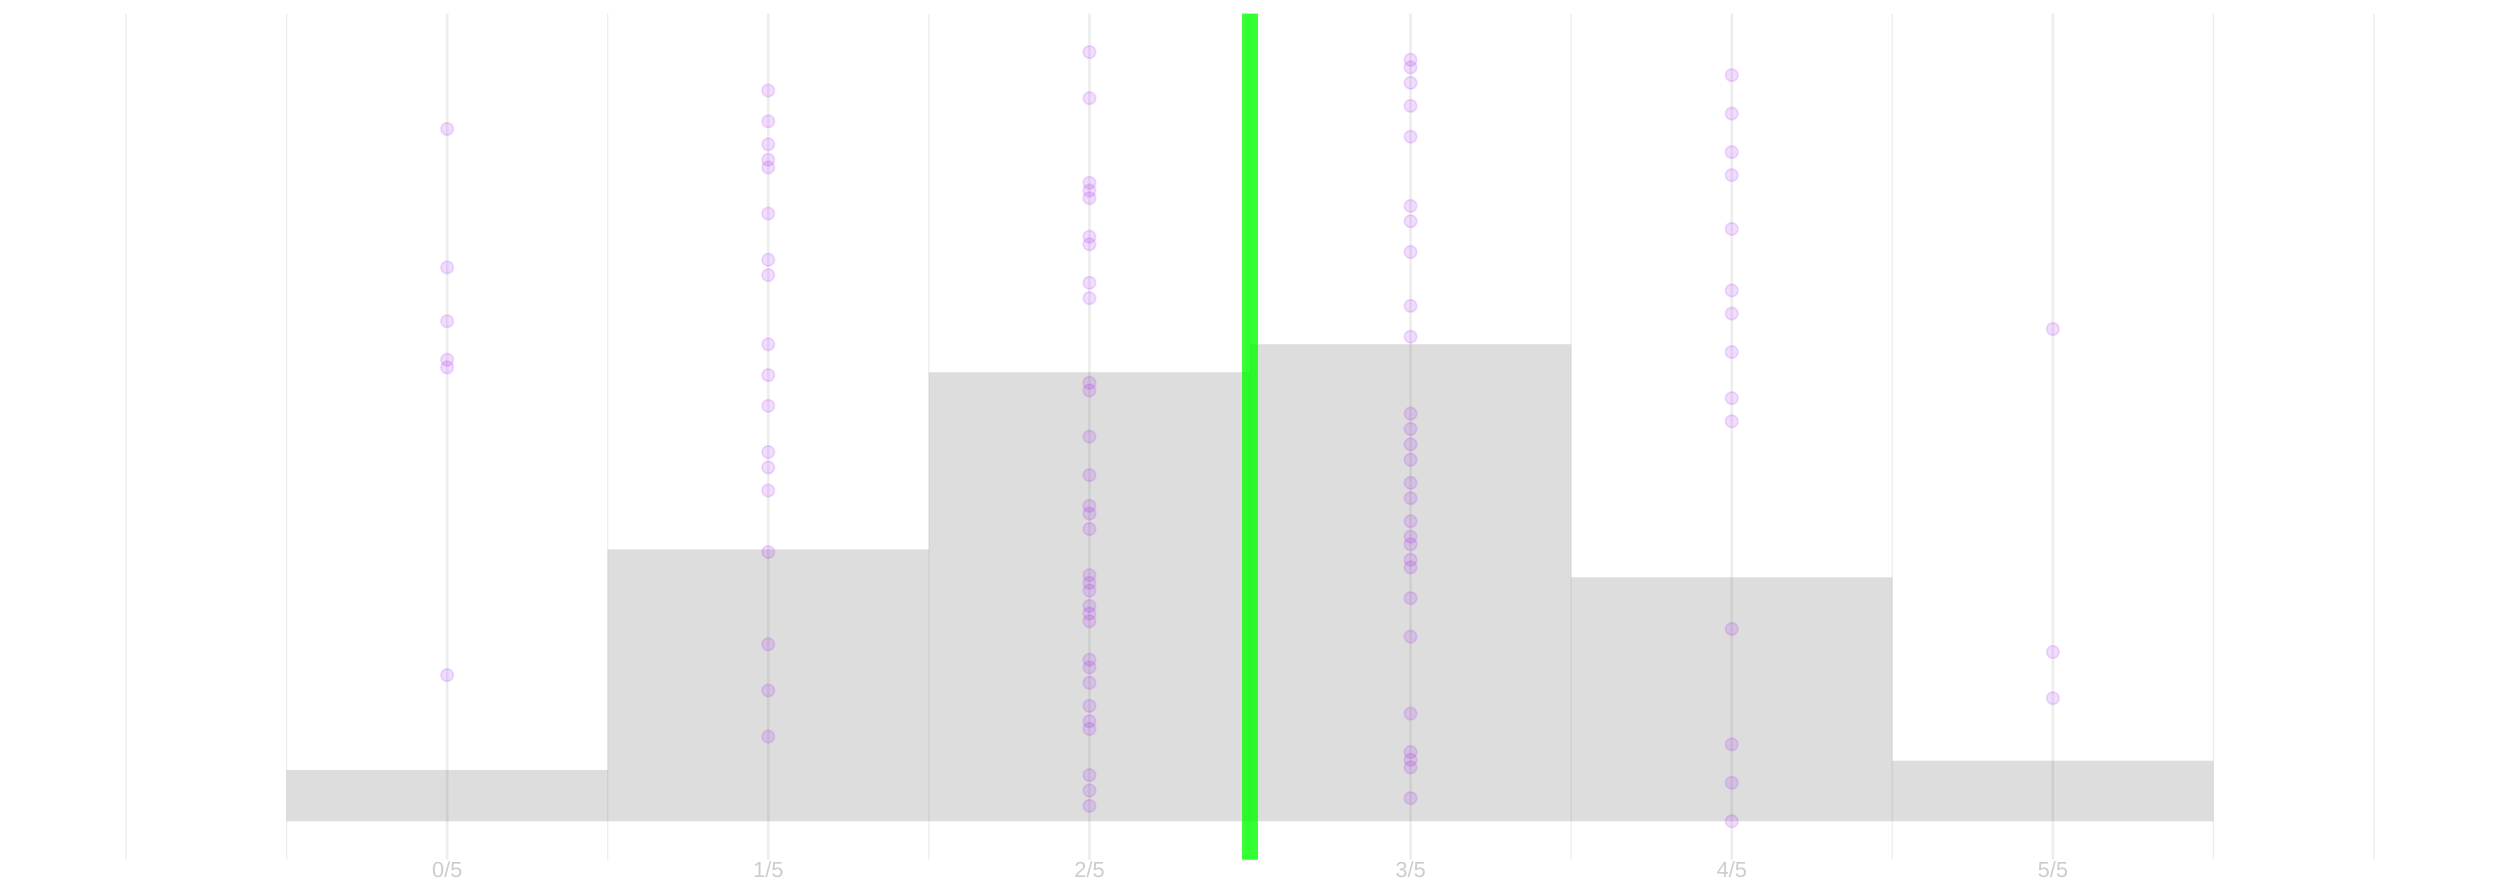
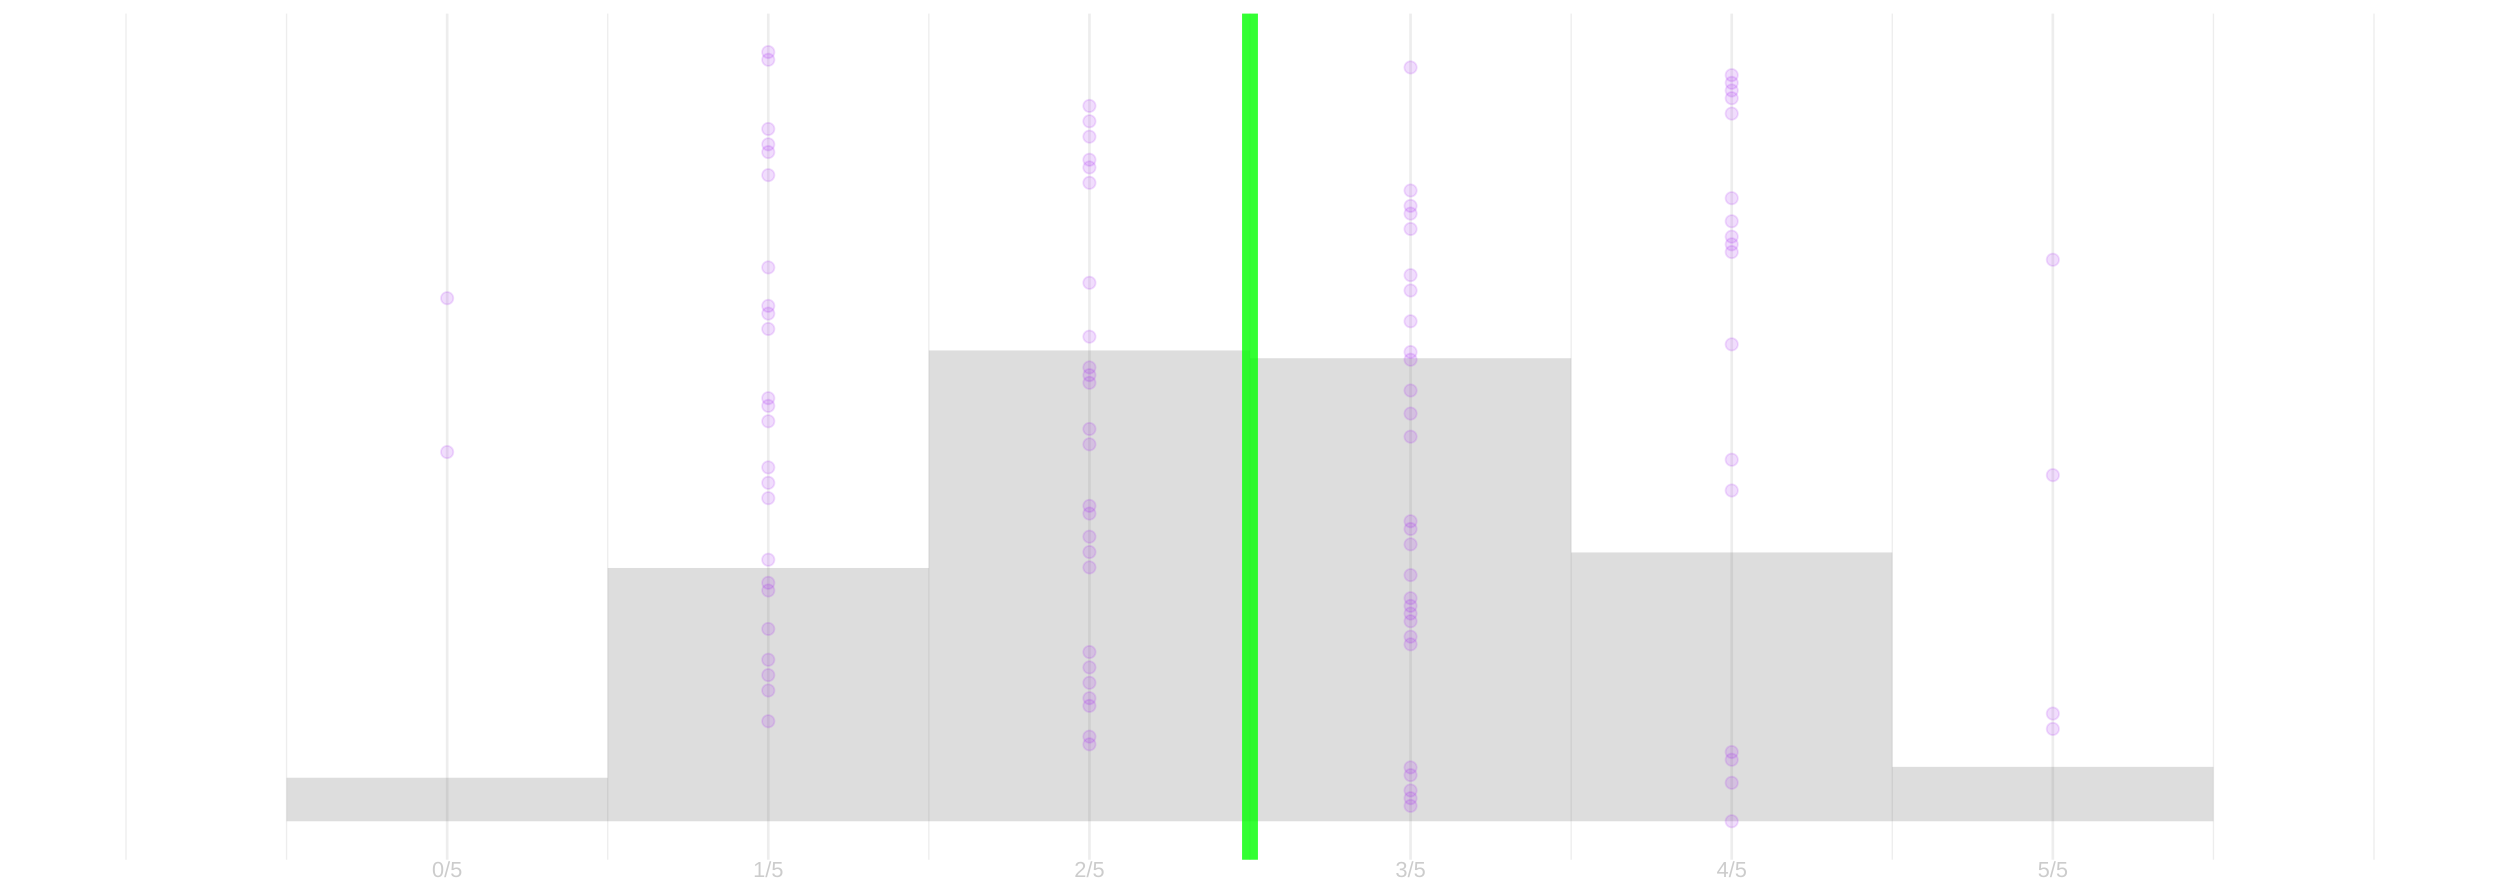
<svg xmlns="http://www.w3.org/2000/svg" width="1008.00pt" height="360.00pt" viewBox="0 0 1008.00 360.00">
  <g class="svglite">
    <defs>
      <style type="text/css">
    .svglite line, .svglite polyline, .svglite polygon, .svglite path, .svglite rect, .svglite circle {
      fill: none;
      stroke: #000000;
      stroke-linecap: round;
      stroke-linejoin: round;
      stroke-miterlimit: 10.00;
    }
    .svglite text {
      white-space: pre;
    }
    .svglite g.glyphgroup path {
      fill: inherit;
      stroke: none;
    }
  </style>
    </defs>
    <rect width="100%" height="100%" style="stroke: none; fill: none;" />
    <defs>
      <clipPath id="cpMC4wMHwxMDA4LjAwfDAuMDB8MzYwLjAw">
        <rect x="0.00" y="0.00" width="1008.00" height="360.00" />
      </clipPath>
    </defs>
    <g clip-path="url(#cpMC4wMHwxMDA4LjAwfDAuMDB8MzYwLjAw)">
      <rect x="0.00" y="0.00" width="1008.00" height="360.00" style="stroke-width: 1.07; stroke: none;" />
    </g>
    <defs>
      <clipPath id="cpNS40OHwxMDAyLjUyfDUuNDh8MzQ2LjY0">
        <rect x="5.48" y="5.48" width="997.04" height="341.16" />
      </clipPath>
    </defs>
    <g clip-path="url(#cpNS40OHwxMDAyLjUyfDUuNDh8MzQ2LjY0)">
      <rect x="5.48" y="5.48" width="997.04" height="341.16" style="stroke-width: 1.07; stroke: none;" />
      <polyline points="50.80,346.64 50.80,5.48 " style="stroke-width: 0.53; stroke: #000000; stroke-opacity: 0.071; stroke-linecap: butt;" />
      <polyline points="115.54,346.64 115.54,5.48 " style="stroke-width: 0.53; stroke: #000000; stroke-opacity: 0.071; stroke-linecap: butt;" />
      <polyline points="245.03,346.64 245.03,5.48 " style="stroke-width: 0.53; stroke: #000000; stroke-opacity: 0.071; stroke-linecap: butt;" />
      <polyline points="374.51,346.64 374.51,5.48 " style="stroke-width: 0.53; stroke: #000000; stroke-opacity: 0.071; stroke-linecap: butt;" />
      <polyline points="504.00,346.64 504.00,5.48 " style="stroke-width: 0.53; stroke: #000000; stroke-opacity: 0.071; stroke-linecap: butt;" />
      <polyline points="633.49,346.64 633.49,5.48 " style="stroke-width: 0.53; stroke: #000000; stroke-opacity: 0.071; stroke-linecap: butt;" />
      <polyline points="762.97,346.64 762.97,5.48 " style="stroke-width: 0.53; stroke: #000000; stroke-opacity: 0.071; stroke-linecap: butt;" />
      <polyline points="892.46,346.64 892.46,5.48 " style="stroke-width: 0.53; stroke: #000000; stroke-opacity: 0.071; stroke-linecap: butt;" />
      <polyline points="957.20,346.64 957.20,5.48 " style="stroke-width: 0.53; stroke: #000000; stroke-opacity: 0.071; stroke-linecap: butt;" />
      <polyline points="180.29,346.64 180.29,5.48 " style="stroke-width: 1.07; stroke: #000000; stroke-opacity: 0.071; stroke-linecap: butt;" />
      <polyline points="309.77,346.64 309.77,5.48 " style="stroke-width: 1.07; stroke: #000000; stroke-opacity: 0.071; stroke-linecap: butt;" />
      <polyline points="439.26,346.64 439.26,5.48 " style="stroke-width: 1.07; stroke: #000000; stroke-opacity: 0.071; stroke-linecap: butt;" />
      <polyline points="568.74,346.64 568.74,5.48 " style="stroke-width: 1.07; stroke: #000000; stroke-opacity: 0.071; stroke-linecap: butt;" />
      <polyline points="698.23,346.64 698.23,5.48 " style="stroke-width: 1.07; stroke: #000000; stroke-opacity: 0.071; stroke-linecap: butt;" />
      <polyline points="827.71,346.64 827.71,5.48 " style="stroke-width: 1.07; stroke: #000000; stroke-opacity: 0.071; stroke-linecap: butt;" />
-       <rect x="115.54" y="310.46" width="129.49" height="20.67" style="stroke-width: 1.07; stroke: none; stroke-linecap: butt; stroke-linejoin: miter; fill: #595959; fill-opacity: 0.20;" />
-       <rect x="245.03" y="221.49" width="129.49" height="109.64" style="stroke-width: 1.07; stroke: none; stroke-linecap: butt; stroke-linejoin: miter; fill: #595959; fill-opacity: 0.20;" />
-       <rect x="374.51" y="150.07" width="129.49" height="181.06" style="stroke-width: 1.07; stroke: none; stroke-linecap: butt; stroke-linejoin: miter; fill: #595959; fill-opacity: 0.20;" />
-       <rect x="504.00" y="138.80" width="129.49" height="192.33" style="stroke-width: 1.07; stroke: none; stroke-linecap: butt; stroke-linejoin: miter; fill: #595959; fill-opacity: 0.20;" />
-       <rect x="633.49" y="232.77" width="129.49" height="98.36" style="stroke-width: 1.07; stroke: none; stroke-linecap: butt; stroke-linejoin: miter; fill: #595959; fill-opacity: 0.20;" />
-       <rect x="762.97" y="306.70" width="129.49" height="24.43" style="stroke-width: 1.07; stroke: none; stroke-linecap: butt; stroke-linejoin: miter; fill: #595959; fill-opacity: 0.20;" />
+       <rect x="115.54" y="313.59" width="129.49" height="17.54" style="stroke-width: 1.07; stroke: none; stroke-linecap: butt; stroke-linejoin: miter; fill: #595959; fill-opacity: 0.20;" />
+       <rect x="245.03" y="229.01" width="129.49" height="102.12" style="stroke-width: 1.07; stroke: none; stroke-linecap: butt; stroke-linejoin: miter; fill: #595959; fill-opacity: 0.20;" />
+       <rect x="374.51" y="141.30" width="129.49" height="189.83" style="stroke-width: 1.07; stroke: none; stroke-linecap: butt; stroke-linejoin: miter; fill: #595959; fill-opacity: 0.20;" />
+       <rect x="504.00" y="144.44" width="129.49" height="186.69" style="stroke-width: 1.07; stroke: none; stroke-linecap: butt; stroke-linejoin: miter; fill: #595959; fill-opacity: 0.20;" />
+       <rect x="633.49" y="222.75" width="129.49" height="108.38" style="stroke-width: 1.07; stroke: none; stroke-linecap: butt; stroke-linejoin: miter; fill: #595959; fill-opacity: 0.20;" />
+       <rect x="762.97" y="309.20" width="129.49" height="21.93" style="stroke-width: 1.07; stroke: none; stroke-linecap: butt; stroke-linejoin: miter; fill: #595959; fill-opacity: 0.20;" />
      <line x1="504.00" y1="346.64" x2="504.00" y2="5.48" style="stroke-width: 6.40; stroke: #00FF00; stroke-opacity: 0.80; stroke-linecap: butt;" />
      <circle cx="698.23" cy="331.13" r="2.49" style="stroke-width: 0.71; stroke: #A020F0; stroke-opacity: 0.15; fill: #A020F0; fill-opacity: 0.15;" />
-       <circle cx="439.26" cy="120.23" r="2.49" style="stroke-width: 0.71; stroke: #A020F0; stroke-opacity: 0.15; fill: #A020F0; fill-opacity: 0.15;" />
+       <circle cx="180.29" cy="120.23" r="2.49" style="stroke-width: 0.71; stroke: #A020F0; stroke-opacity: 0.15; fill: #A020F0; fill-opacity: 0.15;" />
      <circle cx="568.74" cy="210.17" r="2.49" style="stroke-width: 0.71; stroke: #A020F0; stroke-opacity: 0.15; fill: #A020F0; fill-opacity: 0.15;" />
-       <circle cx="568.74" cy="225.68" r="2.49" style="stroke-width: 0.71; stroke: #A020F0; stroke-opacity: 0.15; fill: #A020F0; fill-opacity: 0.15;" />
-       <circle cx="698.23" cy="61.31" r="2.49" style="stroke-width: 0.71; stroke: #A020F0; stroke-opacity: 0.15; fill: #A020F0; fill-opacity: 0.15;" />
-       <circle cx="309.77" cy="197.77" r="2.49" style="stroke-width: 0.71; stroke: #A020F0; stroke-opacity: 0.15; fill: #A020F0; fill-opacity: 0.15;" />
-       <circle cx="568.74" cy="287.71" r="2.49" style="stroke-width: 0.71; stroke: #A020F0; stroke-opacity: 0.15; fill: #A020F0; fill-opacity: 0.15;" />
-       <circle cx="439.26" cy="76.81" r="2.49" style="stroke-width: 0.71; stroke: #A020F0; stroke-opacity: 0.15; fill: #A020F0; fill-opacity: 0.15;" />
-       <circle cx="180.29" cy="148.15" r="2.49" style="stroke-width: 0.71; stroke: #A020F0; stroke-opacity: 0.15; fill: #A020F0; fill-opacity: 0.15;" />
-       <circle cx="568.74" cy="172.96" r="2.49" style="stroke-width: 0.71; stroke: #A020F0; stroke-opacity: 0.15; fill: #A020F0; fill-opacity: 0.15;" />
-       <circle cx="309.77" cy="67.51" r="2.49" style="stroke-width: 0.71; stroke: #A020F0; stroke-opacity: 0.15; fill: #A020F0; fill-opacity: 0.15;" />
-       <circle cx="439.26" cy="266.00" r="2.49" style="stroke-width: 0.71; stroke: #A020F0; stroke-opacity: 0.15; fill: #A020F0; fill-opacity: 0.15;" />
+       <circle cx="309.77" cy="225.68" r="2.49" style="stroke-width: 0.71; stroke: #A020F0; stroke-opacity: 0.15; fill: #A020F0; fill-opacity: 0.15;" />
+       <circle cx="309.77" cy="61.31" r="2.49" style="stroke-width: 0.71; stroke: #A020F0; stroke-opacity: 0.15; fill: #A020F0; fill-opacity: 0.15;" />
+       <circle cx="698.23" cy="197.77" r="2.49" style="stroke-width: 0.71; stroke: #A020F0; stroke-opacity: 0.15; fill: #A020F0; fill-opacity: 0.15;" />
+       <circle cx="827.71" cy="287.71" r="2.49" style="stroke-width: 0.71; stroke: #A020F0; stroke-opacity: 0.15; fill: #A020F0; fill-opacity: 0.15;" />
+       <circle cx="568.74" cy="76.81" r="2.49" style="stroke-width: 0.71; stroke: #A020F0; stroke-opacity: 0.15; fill: #A020F0; fill-opacity: 0.15;" />
+       <circle cx="439.26" cy="148.15" r="2.49" style="stroke-width: 0.71; stroke: #A020F0; stroke-opacity: 0.15; fill: #A020F0; fill-opacity: 0.15;" />
+       <circle cx="439.26" cy="172.96" r="2.49" style="stroke-width: 0.71; stroke: #A020F0; stroke-opacity: 0.15; fill: #A020F0; fill-opacity: 0.15;" />
+       <circle cx="439.26" cy="67.51" r="2.49" style="stroke-width: 0.71; stroke: #A020F0; stroke-opacity: 0.15; fill: #A020F0; fill-opacity: 0.15;" />
+       <circle cx="309.77" cy="266.00" r="2.49" style="stroke-width: 0.71; stroke: #A020F0; stroke-opacity: 0.15; fill: #A020F0; fill-opacity: 0.15;" />
      <circle cx="309.77" cy="163.65" r="2.49" style="stroke-width: 0.71; stroke: #A020F0; stroke-opacity: 0.15; fill: #A020F0; fill-opacity: 0.15;" />
-       <circle cx="568.74" cy="101.62" r="2.49" style="stroke-width: 0.71; stroke: #A020F0; stroke-opacity: 0.15; fill: #A020F0; fill-opacity: 0.15;" />
+       <circle cx="698.23" cy="101.62" r="2.49" style="stroke-width: 0.71; stroke: #A020F0; stroke-opacity: 0.15; fill: #A020F0; fill-opacity: 0.15;" />
      <circle cx="568.74" cy="309.42" r="2.49" style="stroke-width: 0.71; stroke: #A020F0; stroke-opacity: 0.15; fill: #A020F0; fill-opacity: 0.15;" />
-       <circle cx="309.77" cy="104.73" r="2.49" style="stroke-width: 0.71; stroke: #A020F0; stroke-opacity: 0.15; fill: #A020F0; fill-opacity: 0.15;" />
-       <circle cx="309.77" cy="86.12" r="2.49" style="stroke-width: 0.71; stroke: #A020F0; stroke-opacity: 0.15; fill: #A020F0; fill-opacity: 0.15;" />
-       <circle cx="568.74" cy="216.38" r="2.49" style="stroke-width: 0.71; stroke: #A020F0; stroke-opacity: 0.15; fill: #A020F0; fill-opacity: 0.15;" />
+       <circle cx="827.71" cy="104.73" r="2.49" style="stroke-width: 0.71; stroke: #A020F0; stroke-opacity: 0.15; fill: #A020F0; fill-opacity: 0.15;" />
+       <circle cx="568.74" cy="86.12" r="2.49" style="stroke-width: 0.71; stroke: #A020F0; stroke-opacity: 0.15; fill: #A020F0; fill-opacity: 0.15;" />
+       <circle cx="439.26" cy="216.38" r="2.49" style="stroke-width: 0.71; stroke: #A020F0; stroke-opacity: 0.15; fill: #A020F0; fill-opacity: 0.15;" />
      <circle cx="439.26" cy="73.71" r="2.49" style="stroke-width: 0.71; stroke: #A020F0; stroke-opacity: 0.15; fill: #A020F0; fill-opacity: 0.15;" />
      <circle cx="698.23" cy="30.29" r="2.49" style="stroke-width: 0.71; stroke: #A020F0; stroke-opacity: 0.15; fill: #A020F0; fill-opacity: 0.15;" />
-       <circle cx="568.74" cy="194.67" r="2.49" style="stroke-width: 0.71; stroke: #A020F0; stroke-opacity: 0.15; fill: #A020F0; fill-opacity: 0.15;" />
-       <circle cx="698.23" cy="70.61" r="2.49" style="stroke-width: 0.71; stroke: #A020F0; stroke-opacity: 0.15; fill: #A020F0; fill-opacity: 0.15;" />
-       <circle cx="568.74" cy="228.78" r="2.49" style="stroke-width: 0.71; stroke: #A020F0; stroke-opacity: 0.15; fill: #A020F0; fill-opacity: 0.15;" />
-       <circle cx="309.77" cy="222.58" r="2.49" style="stroke-width: 0.71; stroke: #A020F0; stroke-opacity: 0.15; fill: #A020F0; fill-opacity: 0.15;" />
+       <circle cx="309.77" cy="194.67" r="2.49" style="stroke-width: 0.71; stroke: #A020F0; stroke-opacity: 0.15; fill: #A020F0; fill-opacity: 0.15;" />
+       <circle cx="309.77" cy="70.61" r="2.49" style="stroke-width: 0.71; stroke: #A020F0; stroke-opacity: 0.15; fill: #A020F0; fill-opacity: 0.15;" />
+       <circle cx="439.26" cy="228.78" r="2.49" style="stroke-width: 0.71; stroke: #A020F0; stroke-opacity: 0.15; fill: #A020F0; fill-opacity: 0.15;" />
+       <circle cx="439.26" cy="222.58" r="2.49" style="stroke-width: 0.71; stroke: #A020F0; stroke-opacity: 0.15; fill: #A020F0; fill-opacity: 0.15;" />
      <circle cx="439.26" cy="114.03" r="2.49" style="stroke-width: 0.71; stroke: #A020F0; stroke-opacity: 0.15; fill: #A020F0; fill-opacity: 0.15;" />
-       <circle cx="568.74" cy="33.39" r="2.49" style="stroke-width: 0.71; stroke: #A020F0; stroke-opacity: 0.15; fill: #A020F0; fill-opacity: 0.15;" />
-       <circle cx="568.74" cy="200.87" r="2.49" style="stroke-width: 0.71; stroke: #A020F0; stroke-opacity: 0.15; fill: #A020F0; fill-opacity: 0.15;" />
-       <circle cx="439.26" cy="213.28" r="2.49" style="stroke-width: 0.71; stroke: #A020F0; stroke-opacity: 0.15; fill: #A020F0; fill-opacity: 0.15;" />
+       <circle cx="698.23" cy="33.39" r="2.49" style="stroke-width: 0.71; stroke: #A020F0; stroke-opacity: 0.15; fill: #A020F0; fill-opacity: 0.15;" />
+       <circle cx="309.77" cy="200.87" r="2.49" style="stroke-width: 0.71; stroke: #A020F0; stroke-opacity: 0.15; fill: #A020F0; fill-opacity: 0.15;" />
+       <circle cx="568.74" cy="213.28" r="2.49" style="stroke-width: 0.71; stroke: #A020F0; stroke-opacity: 0.15; fill: #A020F0; fill-opacity: 0.15;" />
      <circle cx="439.26" cy="269.10" r="2.49" style="stroke-width: 0.71; stroke: #A020F0; stroke-opacity: 0.15; fill: #A020F0; fill-opacity: 0.15;" />
-       <circle cx="439.26" cy="244.29" r="2.49" style="stroke-width: 0.71; stroke: #A020F0; stroke-opacity: 0.15; fill: #A020F0; fill-opacity: 0.15;" />
-       <circle cx="180.29" cy="107.83" r="2.49" style="stroke-width: 0.71; stroke: #A020F0; stroke-opacity: 0.15; fill: #A020F0; fill-opacity: 0.15;" />
+       <circle cx="568.74" cy="244.29" r="2.49" style="stroke-width: 0.71; stroke: #A020F0; stroke-opacity: 0.15; fill: #A020F0; fill-opacity: 0.15;" />
+       <circle cx="309.77" cy="107.83" r="2.49" style="stroke-width: 0.71; stroke: #A020F0; stroke-opacity: 0.15; fill: #A020F0; fill-opacity: 0.15;" />
      <circle cx="568.74" cy="83.02" r="2.49" style="stroke-width: 0.71; stroke: #A020F0; stroke-opacity: 0.15; fill: #A020F0; fill-opacity: 0.15;" />
      <circle cx="439.26" cy="207.07" r="2.49" style="stroke-width: 0.71; stroke: #A020F0; stroke-opacity: 0.15; fill: #A020F0; fill-opacity: 0.15;" />
-       <circle cx="698.23" cy="117.13" r="2.49" style="stroke-width: 0.71; stroke: #A020F0; stroke-opacity: 0.15; fill: #A020F0; fill-opacity: 0.15;" />
-       <circle cx="698.23" cy="253.59" r="2.49" style="stroke-width: 0.71; stroke: #A020F0; stroke-opacity: 0.15; fill: #A020F0; fill-opacity: 0.15;" />
-       <circle cx="568.74" cy="24.09" r="2.49" style="stroke-width: 0.71; stroke: #A020F0; stroke-opacity: 0.15; fill: #A020F0; fill-opacity: 0.15;" />
-       <circle cx="309.77" cy="48.90" r="2.49" style="stroke-width: 0.71; stroke: #A020F0; stroke-opacity: 0.15; fill: #A020F0; fill-opacity: 0.15;" />
-       <circle cx="439.26" cy="98.52" r="2.49" style="stroke-width: 0.71; stroke: #A020F0; stroke-opacity: 0.15; fill: #A020F0; fill-opacity: 0.15;" />
-       <circle cx="439.26" cy="312.52" r="2.49" style="stroke-width: 0.71; stroke: #A020F0; stroke-opacity: 0.15; fill: #A020F0; fill-opacity: 0.15;" />
+       <circle cx="568.74" cy="117.13" r="2.49" style="stroke-width: 0.71; stroke: #A020F0; stroke-opacity: 0.15; fill: #A020F0; fill-opacity: 0.15;" />
+       <circle cx="309.77" cy="253.59" r="2.49" style="stroke-width: 0.71; stroke: #A020F0; stroke-opacity: 0.15; fill: #A020F0; fill-opacity: 0.15;" />
+       <circle cx="309.77" cy="24.09" r="2.49" style="stroke-width: 0.71; stroke: #A020F0; stroke-opacity: 0.15; fill: #A020F0; fill-opacity: 0.15;" />
+       <circle cx="439.26" cy="48.90" r="2.49" style="stroke-width: 0.71; stroke: #A020F0; stroke-opacity: 0.15; fill: #A020F0; fill-opacity: 0.15;" />
+       <circle cx="698.23" cy="98.52" r="2.49" style="stroke-width: 0.71; stroke: #A020F0; stroke-opacity: 0.15; fill: #A020F0; fill-opacity: 0.15;" />
+       <circle cx="568.74" cy="312.52" r="2.49" style="stroke-width: 0.71; stroke: #A020F0; stroke-opacity: 0.15; fill: #A020F0; fill-opacity: 0.15;" />
      <circle cx="568.74" cy="256.70" r="2.49" style="stroke-width: 0.71; stroke: #A020F0; stroke-opacity: 0.15; fill: #A020F0; fill-opacity: 0.15;" />
-       <circle cx="439.26" cy="231.88" r="2.49" style="stroke-width: 0.71; stroke: #A020F0; stroke-opacity: 0.15; fill: #A020F0; fill-opacity: 0.15;" />
-       <circle cx="439.26" cy="39.60" r="2.49" style="stroke-width: 0.71; stroke: #A020F0; stroke-opacity: 0.15; fill: #A020F0; fill-opacity: 0.15;" />
-       <circle cx="439.26" cy="324.93" r="2.49" style="stroke-width: 0.71; stroke: #A020F0; stroke-opacity: 0.15; fill: #A020F0; fill-opacity: 0.15;" />
-       <circle cx="439.26" cy="191.57" r="2.49" style="stroke-width: 0.71; stroke: #A020F0; stroke-opacity: 0.15; fill: #A020F0; fill-opacity: 0.15;" />
+       <circle cx="568.74" cy="231.88" r="2.49" style="stroke-width: 0.71; stroke: #A020F0; stroke-opacity: 0.15; fill: #A020F0; fill-opacity: 0.15;" />
+       <circle cx="698.23" cy="39.60" r="2.49" style="stroke-width: 0.71; stroke: #A020F0; stroke-opacity: 0.15; fill: #A020F0; fill-opacity: 0.15;" />
+       <circle cx="568.74" cy="324.93" r="2.49" style="stroke-width: 0.71; stroke: #A020F0; stroke-opacity: 0.15; fill: #A020F0; fill-opacity: 0.15;" />
+       <circle cx="827.71" cy="191.57" r="2.49" style="stroke-width: 0.71; stroke: #A020F0; stroke-opacity: 0.15; fill: #A020F0; fill-opacity: 0.15;" />
      <circle cx="439.26" cy="275.30" r="2.49" style="stroke-width: 0.71; stroke: #A020F0; stroke-opacity: 0.15; fill: #A020F0; fill-opacity: 0.15;" />
-       <circle cx="827.71" cy="262.90" r="2.49" style="stroke-width: 0.71; stroke: #A020F0; stroke-opacity: 0.15; fill: #A020F0; fill-opacity: 0.15;" />
+       <circle cx="439.26" cy="262.90" r="2.49" style="stroke-width: 0.71; stroke: #A020F0; stroke-opacity: 0.15; fill: #A020F0; fill-opacity: 0.15;" />
      <circle cx="698.23" cy="45.80" r="2.49" style="stroke-width: 0.71; stroke: #A020F0; stroke-opacity: 0.15; fill: #A020F0; fill-opacity: 0.15;" />
-       <circle cx="180.29" cy="52.00" r="2.49" style="stroke-width: 0.71; stroke: #A020F0; stroke-opacity: 0.15; fill: #A020F0; fill-opacity: 0.15;" />
+       <circle cx="309.77" cy="52.00" r="2.49" style="stroke-width: 0.71; stroke: #A020F0; stroke-opacity: 0.15; fill: #A020F0; fill-opacity: 0.15;" />
      <circle cx="568.74" cy="27.19" r="2.49" style="stroke-width: 0.71; stroke: #A020F0; stroke-opacity: 0.15; fill: #A020F0; fill-opacity: 0.15;" />
-       <circle cx="827.71" cy="132.64" r="2.49" style="stroke-width: 0.71; stroke: #A020F0; stroke-opacity: 0.15; fill: #A020F0; fill-opacity: 0.15;" />
-       <circle cx="439.26" cy="20.99" r="2.49" style="stroke-width: 0.71; stroke: #A020F0; stroke-opacity: 0.15; fill: #A020F0; fill-opacity: 0.15;" />
-       <circle cx="309.77" cy="138.84" r="2.49" style="stroke-width: 0.71; stroke: #A020F0; stroke-opacity: 0.15; fill: #A020F0; fill-opacity: 0.15;" />
-       <circle cx="309.77" cy="259.80" r="2.49" style="stroke-width: 0.71; stroke: #A020F0; stroke-opacity: 0.15; fill: #A020F0; fill-opacity: 0.15;" />
-       <circle cx="568.74" cy="123.33" r="2.49" style="stroke-width: 0.71; stroke: #A020F0; stroke-opacity: 0.15; fill: #A020F0; fill-opacity: 0.15;" />
-       <circle cx="568.74" cy="179.16" r="2.49" style="stroke-width: 0.71; stroke: #A020F0; stroke-opacity: 0.15; fill: #A020F0; fill-opacity: 0.15;" />
-       <circle cx="439.26" cy="176.06" r="2.49" style="stroke-width: 0.71; stroke: #A020F0; stroke-opacity: 0.15; fill: #A020F0; fill-opacity: 0.15;" />
-       <circle cx="180.29" cy="129.54" r="2.49" style="stroke-width: 0.71; stroke: #A020F0; stroke-opacity: 0.15; fill: #A020F0; fill-opacity: 0.15;" />
-       <circle cx="309.77" cy="297.01" r="2.49" style="stroke-width: 0.71; stroke: #A020F0; stroke-opacity: 0.15; fill: #A020F0; fill-opacity: 0.15;" />
+       <circle cx="309.77" cy="132.64" r="2.49" style="stroke-width: 0.71; stroke: #A020F0; stroke-opacity: 0.15; fill: #A020F0; fill-opacity: 0.15;" />
+       <circle cx="309.77" cy="20.99" r="2.49" style="stroke-width: 0.71; stroke: #A020F0; stroke-opacity: 0.15; fill: #A020F0; fill-opacity: 0.15;" />
+       <circle cx="698.23" cy="138.84" r="2.49" style="stroke-width: 0.71; stroke: #A020F0; stroke-opacity: 0.15; fill: #A020F0; fill-opacity: 0.15;" />
+       <circle cx="568.74" cy="259.80" r="2.49" style="stroke-width: 0.71; stroke: #A020F0; stroke-opacity: 0.15; fill: #A020F0; fill-opacity: 0.15;" />
+       <circle cx="309.77" cy="123.33" r="2.49" style="stroke-width: 0.71; stroke: #A020F0; stroke-opacity: 0.15; fill: #A020F0; fill-opacity: 0.15;" />
+       <circle cx="439.26" cy="179.16" r="2.49" style="stroke-width: 0.71; stroke: #A020F0; stroke-opacity: 0.15; fill: #A020F0; fill-opacity: 0.15;" />
+       <circle cx="568.74" cy="176.06" r="2.49" style="stroke-width: 0.71; stroke: #A020F0; stroke-opacity: 0.15; fill: #A020F0; fill-opacity: 0.15;" />
+       <circle cx="568.74" cy="129.54" r="2.49" style="stroke-width: 0.71; stroke: #A020F0; stroke-opacity: 0.15; fill: #A020F0; fill-opacity: 0.15;" />
+       <circle cx="439.26" cy="297.01" r="2.49" style="stroke-width: 0.71; stroke: #A020F0; stroke-opacity: 0.15; fill: #A020F0; fill-opacity: 0.15;" />
      <circle cx="309.77" cy="278.41" r="2.49" style="stroke-width: 0.71; stroke: #A020F0; stroke-opacity: 0.15; fill: #A020F0; fill-opacity: 0.15;" />
      <circle cx="568.74" cy="219.48" r="2.49" style="stroke-width: 0.71; stroke: #A020F0; stroke-opacity: 0.15; fill: #A020F0; fill-opacity: 0.15;" />
-       <circle cx="439.26" cy="290.81" r="2.49" style="stroke-width: 0.71; stroke: #A020F0; stroke-opacity: 0.15; fill: #A020F0; fill-opacity: 0.15;" />
-       <circle cx="698.23" cy="126.44" r="2.49" style="stroke-width: 0.71; stroke: #A020F0; stroke-opacity: 0.15; fill: #A020F0; fill-opacity: 0.15;" />
-       <circle cx="568.74" cy="185.36" r="2.49" style="stroke-width: 0.71; stroke: #A020F0; stroke-opacity: 0.15; fill: #A020F0; fill-opacity: 0.15;" />
-       <circle cx="309.77" cy="182.26" r="2.49" style="stroke-width: 0.71; stroke: #A020F0; stroke-opacity: 0.15; fill: #A020F0; fill-opacity: 0.15;" />
-       <circle cx="439.26" cy="95.42" r="2.49" style="stroke-width: 0.71; stroke: #A020F0; stroke-opacity: 0.15; fill: #A020F0; fill-opacity: 0.15;" />
+       <circle cx="309.77" cy="290.81" r="2.49" style="stroke-width: 0.71; stroke: #A020F0; stroke-opacity: 0.15; fill: #A020F0; fill-opacity: 0.15;" />
+       <circle cx="309.77" cy="126.44" r="2.49" style="stroke-width: 0.71; stroke: #A020F0; stroke-opacity: 0.15; fill: #A020F0; fill-opacity: 0.15;" />
+       <circle cx="698.23" cy="185.36" r="2.49" style="stroke-width: 0.71; stroke: #A020F0; stroke-opacity: 0.15; fill: #A020F0; fill-opacity: 0.15;" />
+       <circle cx="180.29" cy="182.26" r="2.49" style="stroke-width: 0.71; stroke: #A020F0; stroke-opacity: 0.15; fill: #A020F0; fill-opacity: 0.15;" />
+       <circle cx="698.23" cy="95.42" r="2.49" style="stroke-width: 0.71; stroke: #A020F0; stroke-opacity: 0.15; fill: #A020F0; fill-opacity: 0.15;" />
      <circle cx="568.74" cy="241.19" r="2.49" style="stroke-width: 0.71; stroke: #A020F0; stroke-opacity: 0.15; fill: #A020F0; fill-opacity: 0.15;" />
      <circle cx="439.26" cy="154.35" r="2.49" style="stroke-width: 0.71; stroke: #A020F0; stroke-opacity: 0.15; fill: #A020F0; fill-opacity: 0.15;" />
-       <circle cx="698.23" cy="160.55" r="2.49" style="stroke-width: 0.71; stroke: #A020F0; stroke-opacity: 0.15; fill: #A020F0; fill-opacity: 0.15;" />
-       <circle cx="698.23" cy="92.32" r="2.49" style="stroke-width: 0.71; stroke: #A020F0; stroke-opacity: 0.15; fill: #A020F0; fill-opacity: 0.15;" />
-       <circle cx="309.77" cy="110.93" r="2.49" style="stroke-width: 0.71; stroke: #A020F0; stroke-opacity: 0.15; fill: #A020F0; fill-opacity: 0.15;" />
-       <circle cx="439.26" cy="293.91" r="2.49" style="stroke-width: 0.71; stroke: #A020F0; stroke-opacity: 0.15; fill: #A020F0; fill-opacity: 0.15;" />
-       <circle cx="827.71" cy="281.51" r="2.49" style="stroke-width: 0.71; stroke: #A020F0; stroke-opacity: 0.15; fill: #A020F0; fill-opacity: 0.15;" />
-       <circle cx="698.23" cy="169.86" r="2.49" style="stroke-width: 0.71; stroke: #A020F0; stroke-opacity: 0.15; fill: #A020F0; fill-opacity: 0.15;" />
-       <circle cx="439.26" cy="79.91" r="2.49" style="stroke-width: 0.71; stroke: #A020F0; stroke-opacity: 0.15; fill: #A020F0; fill-opacity: 0.15;" />
-       <circle cx="568.74" cy="55.10" r="2.49" style="stroke-width: 0.71; stroke: #A020F0; stroke-opacity: 0.15; fill: #A020F0; fill-opacity: 0.15;" />
+       <circle cx="309.77" cy="160.55" r="2.49" style="stroke-width: 0.71; stroke: #A020F0; stroke-opacity: 0.15; fill: #A020F0; fill-opacity: 0.15;" />
+       <circle cx="568.74" cy="92.32" r="2.49" style="stroke-width: 0.71; stroke: #A020F0; stroke-opacity: 0.15; fill: #A020F0; fill-opacity: 0.15;" />
+       <circle cx="568.74" cy="110.93" r="2.49" style="stroke-width: 0.71; stroke: #A020F0; stroke-opacity: 0.15; fill: #A020F0; fill-opacity: 0.15;" />
+       <circle cx="827.71" cy="293.91" r="2.49" style="stroke-width: 0.71; stroke: #A020F0; stroke-opacity: 0.15; fill: #A020F0; fill-opacity: 0.15;" />
+       <circle cx="439.26" cy="281.51" r="2.49" style="stroke-width: 0.71; stroke: #A020F0; stroke-opacity: 0.15; fill: #A020F0; fill-opacity: 0.15;" />
+       <circle cx="309.77" cy="169.86" r="2.49" style="stroke-width: 0.71; stroke: #A020F0; stroke-opacity: 0.15; fill: #A020F0; fill-opacity: 0.15;" />
+       <circle cx="698.23" cy="79.91" r="2.49" style="stroke-width: 0.71; stroke: #A020F0; stroke-opacity: 0.15; fill: #A020F0; fill-opacity: 0.15;" />
+       <circle cx="439.26" cy="55.10" r="2.49" style="stroke-width: 0.71; stroke: #A020F0; stroke-opacity: 0.15; fill: #A020F0; fill-opacity: 0.15;" />
      <circle cx="309.77" cy="188.46" r="2.49" style="stroke-width: 0.71; stroke: #A020F0; stroke-opacity: 0.15; fill: #A020F0; fill-opacity: 0.15;" />
-       <circle cx="568.74" cy="135.74" r="2.49" style="stroke-width: 0.71; stroke: #A020F0; stroke-opacity: 0.15; fill: #A020F0; fill-opacity: 0.15;" />
-       <circle cx="568.74" cy="303.22" r="2.49" style="stroke-width: 0.71; stroke: #A020F0; stroke-opacity: 0.15; fill: #A020F0; fill-opacity: 0.15;" />
-       <circle cx="309.77" cy="64.41" r="2.49" style="stroke-width: 0.71; stroke: #A020F0; stroke-opacity: 0.15; fill: #A020F0; fill-opacity: 0.15;" />
-       <circle cx="180.29" cy="272.20" r="2.49" style="stroke-width: 0.71; stroke: #A020F0; stroke-opacity: 0.15; fill: #A020F0; fill-opacity: 0.15;" />
-       <circle cx="439.26" cy="157.45" r="2.49" style="stroke-width: 0.71; stroke: #A020F0; stroke-opacity: 0.15; fill: #A020F0; fill-opacity: 0.15;" />
-       <circle cx="180.29" cy="145.04" r="2.49" style="stroke-width: 0.71; stroke: #A020F0; stroke-opacity: 0.15; fill: #A020F0; fill-opacity: 0.15;" />
-       <circle cx="309.77" cy="36.49" r="2.49" style="stroke-width: 0.71; stroke: #A020F0; stroke-opacity: 0.15; fill: #A020F0; fill-opacity: 0.15;" />
-       <circle cx="698.23" cy="300.12" r="2.49" style="stroke-width: 0.71; stroke: #A020F0; stroke-opacity: 0.15; fill: #A020F0; fill-opacity: 0.15;" />
-       <circle cx="439.26" cy="250.49" r="2.49" style="stroke-width: 0.71; stroke: #A020F0; stroke-opacity: 0.15; fill: #A020F0; fill-opacity: 0.15;" />
+       <circle cx="439.26" cy="135.74" r="2.49" style="stroke-width: 0.71; stroke: #A020F0; stroke-opacity: 0.15; fill: #A020F0; fill-opacity: 0.15;" />
+       <circle cx="698.23" cy="303.22" r="2.49" style="stroke-width: 0.71; stroke: #A020F0; stroke-opacity: 0.15; fill: #A020F0; fill-opacity: 0.15;" />
+       <circle cx="439.26" cy="64.41" r="2.49" style="stroke-width: 0.71; stroke: #A020F0; stroke-opacity: 0.15; fill: #A020F0; fill-opacity: 0.15;" />
+       <circle cx="309.77" cy="272.20" r="2.49" style="stroke-width: 0.71; stroke: #A020F0; stroke-opacity: 0.15; fill: #A020F0; fill-opacity: 0.15;" />
+       <circle cx="568.74" cy="157.45" r="2.49" style="stroke-width: 0.71; stroke: #A020F0; stroke-opacity: 0.15; fill: #A020F0; fill-opacity: 0.15;" />
+       <circle cx="568.74" cy="145.04" r="2.49" style="stroke-width: 0.71; stroke: #A020F0; stroke-opacity: 0.15; fill: #A020F0; fill-opacity: 0.15;" />
+       <circle cx="698.23" cy="36.49" r="2.49" style="stroke-width: 0.71; stroke: #A020F0; stroke-opacity: 0.15; fill: #A020F0; fill-opacity: 0.15;" />
+       <circle cx="439.26" cy="300.12" r="2.49" style="stroke-width: 0.71; stroke: #A020F0; stroke-opacity: 0.15; fill: #A020F0; fill-opacity: 0.15;" />
+       <circle cx="568.74" cy="250.49" r="2.49" style="stroke-width: 0.71; stroke: #A020F0; stroke-opacity: 0.15; fill: #A020F0; fill-opacity: 0.15;" />
      <circle cx="439.26" cy="284.61" r="2.49" style="stroke-width: 0.71; stroke: #A020F0; stroke-opacity: 0.15; fill: #A020F0; fill-opacity: 0.15;" />
-       <circle cx="568.74" cy="89.22" r="2.49" style="stroke-width: 0.71; stroke: #A020F0; stroke-opacity: 0.15; fill: #A020F0; fill-opacity: 0.15;" />
-       <circle cx="439.26" cy="238.09" r="2.49" style="stroke-width: 0.71; stroke: #A020F0; stroke-opacity: 0.15; fill: #A020F0; fill-opacity: 0.15;" />
+       <circle cx="698.23" cy="89.22" r="2.49" style="stroke-width: 0.71; stroke: #A020F0; stroke-opacity: 0.15; fill: #A020F0; fill-opacity: 0.15;" />
+       <circle cx="309.77" cy="238.09" r="2.49" style="stroke-width: 0.71; stroke: #A020F0; stroke-opacity: 0.15; fill: #A020F0; fill-opacity: 0.15;" />
      <circle cx="568.74" cy="321.83" r="2.49" style="stroke-width: 0.71; stroke: #A020F0; stroke-opacity: 0.15; fill: #A020F0; fill-opacity: 0.15;" />
-       <circle cx="309.77" cy="151.25" r="2.49" style="stroke-width: 0.71; stroke: #A020F0; stroke-opacity: 0.15; fill: #A020F0; fill-opacity: 0.15;" />
-       <circle cx="698.23" cy="141.94" r="2.49" style="stroke-width: 0.71; stroke: #A020F0; stroke-opacity: 0.15; fill: #A020F0; fill-opacity: 0.15;" />
-       <circle cx="439.26" cy="234.99" r="2.49" style="stroke-width: 0.71; stroke: #A020F0; stroke-opacity: 0.15; fill: #A020F0; fill-opacity: 0.15;" />
-       <circle cx="439.26" cy="247.39" r="2.49" style="stroke-width: 0.71; stroke: #A020F0; stroke-opacity: 0.15; fill: #A020F0; fill-opacity: 0.15;" />
-       <circle cx="568.74" cy="306.32" r="2.49" style="stroke-width: 0.71; stroke: #A020F0; stroke-opacity: 0.15; fill: #A020F0; fill-opacity: 0.15;" />
+       <circle cx="439.26" cy="151.25" r="2.49" style="stroke-width: 0.71; stroke: #A020F0; stroke-opacity: 0.15; fill: #A020F0; fill-opacity: 0.15;" />
+       <circle cx="568.74" cy="141.94" r="2.49" style="stroke-width: 0.71; stroke: #A020F0; stroke-opacity: 0.15; fill: #A020F0; fill-opacity: 0.15;" />
+       <circle cx="309.77" cy="234.99" r="2.49" style="stroke-width: 0.71; stroke: #A020F0; stroke-opacity: 0.15; fill: #A020F0; fill-opacity: 0.15;" />
+       <circle cx="568.74" cy="247.39" r="2.49" style="stroke-width: 0.71; stroke: #A020F0; stroke-opacity: 0.15; fill: #A020F0; fill-opacity: 0.15;" />
+       <circle cx="698.23" cy="306.32" r="2.49" style="stroke-width: 0.71; stroke: #A020F0; stroke-opacity: 0.15; fill: #A020F0; fill-opacity: 0.15;" />
      <circle cx="439.26" cy="203.97" r="2.49" style="stroke-width: 0.71; stroke: #A020F0; stroke-opacity: 0.15; fill: #A020F0; fill-opacity: 0.15;" />
      <circle cx="568.74" cy="166.75" r="2.49" style="stroke-width: 0.71; stroke: #A020F0; stroke-opacity: 0.15; fill: #A020F0; fill-opacity: 0.15;" />
-       <circle cx="568.74" cy="42.70" r="2.49" style="stroke-width: 0.71; stroke: #A020F0; stroke-opacity: 0.15; fill: #A020F0; fill-opacity: 0.15;" />
+       <circle cx="439.26" cy="42.70" r="2.49" style="stroke-width: 0.71; stroke: #A020F0; stroke-opacity: 0.15; fill: #A020F0; fill-opacity: 0.15;" />
      <circle cx="698.23" cy="315.62" r="2.49" style="stroke-width: 0.71; stroke: #A020F0; stroke-opacity: 0.15; fill: #A020F0; fill-opacity: 0.15;" />
      <circle cx="309.77" cy="58.20" r="2.49" style="stroke-width: 0.71; stroke: #A020F0; stroke-opacity: 0.15; fill: #A020F0; fill-opacity: 0.15;" />
-       <circle cx="439.26" cy="318.72" r="2.49" style="stroke-width: 0.71; stroke: #A020F0; stroke-opacity: 0.15; fill: #A020F0; fill-opacity: 0.15;" />
+       <circle cx="568.74" cy="318.72" r="2.49" style="stroke-width: 0.71; stroke: #A020F0; stroke-opacity: 0.15; fill: #A020F0; fill-opacity: 0.15;" />
    </g>
    <g clip-path="url(#cpMC4wMHwxMDA4LjAwfDAuMDB8MzYwLjAw)">
      <text x="180.29" y="353.61" text-anchor="middle" style="font-size: 8.80px;fill: #CCCCCC; font-family: &quot;Arimo&quot;;" textLength="12.22px" lengthAdjust="spacingAndGlyphs">0/5</text>
      <text x="309.77" y="353.61" text-anchor="middle" style="font-size: 8.80px;fill: #CCCCCC; font-family: &quot;Arimo&quot;;" textLength="12.22px" lengthAdjust="spacingAndGlyphs">1/5</text>
      <text x="439.26" y="353.61" text-anchor="middle" style="font-size: 8.80px;fill: #CCCCCC; font-family: &quot;Arimo&quot;;" textLength="12.22px" lengthAdjust="spacingAndGlyphs">2/5</text>
      <text x="568.74" y="353.61" text-anchor="middle" style="font-size: 8.80px;fill: #CCCCCC; font-family: &quot;Arimo&quot;;" textLength="12.22px" lengthAdjust="spacingAndGlyphs">3/5</text>
      <text x="698.23" y="353.61" text-anchor="middle" style="font-size: 8.80px;fill: #CCCCCC; font-family: &quot;Arimo&quot;;" textLength="12.22px" lengthAdjust="spacingAndGlyphs">4/5</text>
      <text x="827.71" y="353.61" text-anchor="middle" style="font-size: 8.80px;fill: #CCCCCC; font-family: &quot;Arimo&quot;;" textLength="12.22px" lengthAdjust="spacingAndGlyphs">5/5</text>
    </g>
  </g>
</svg>
